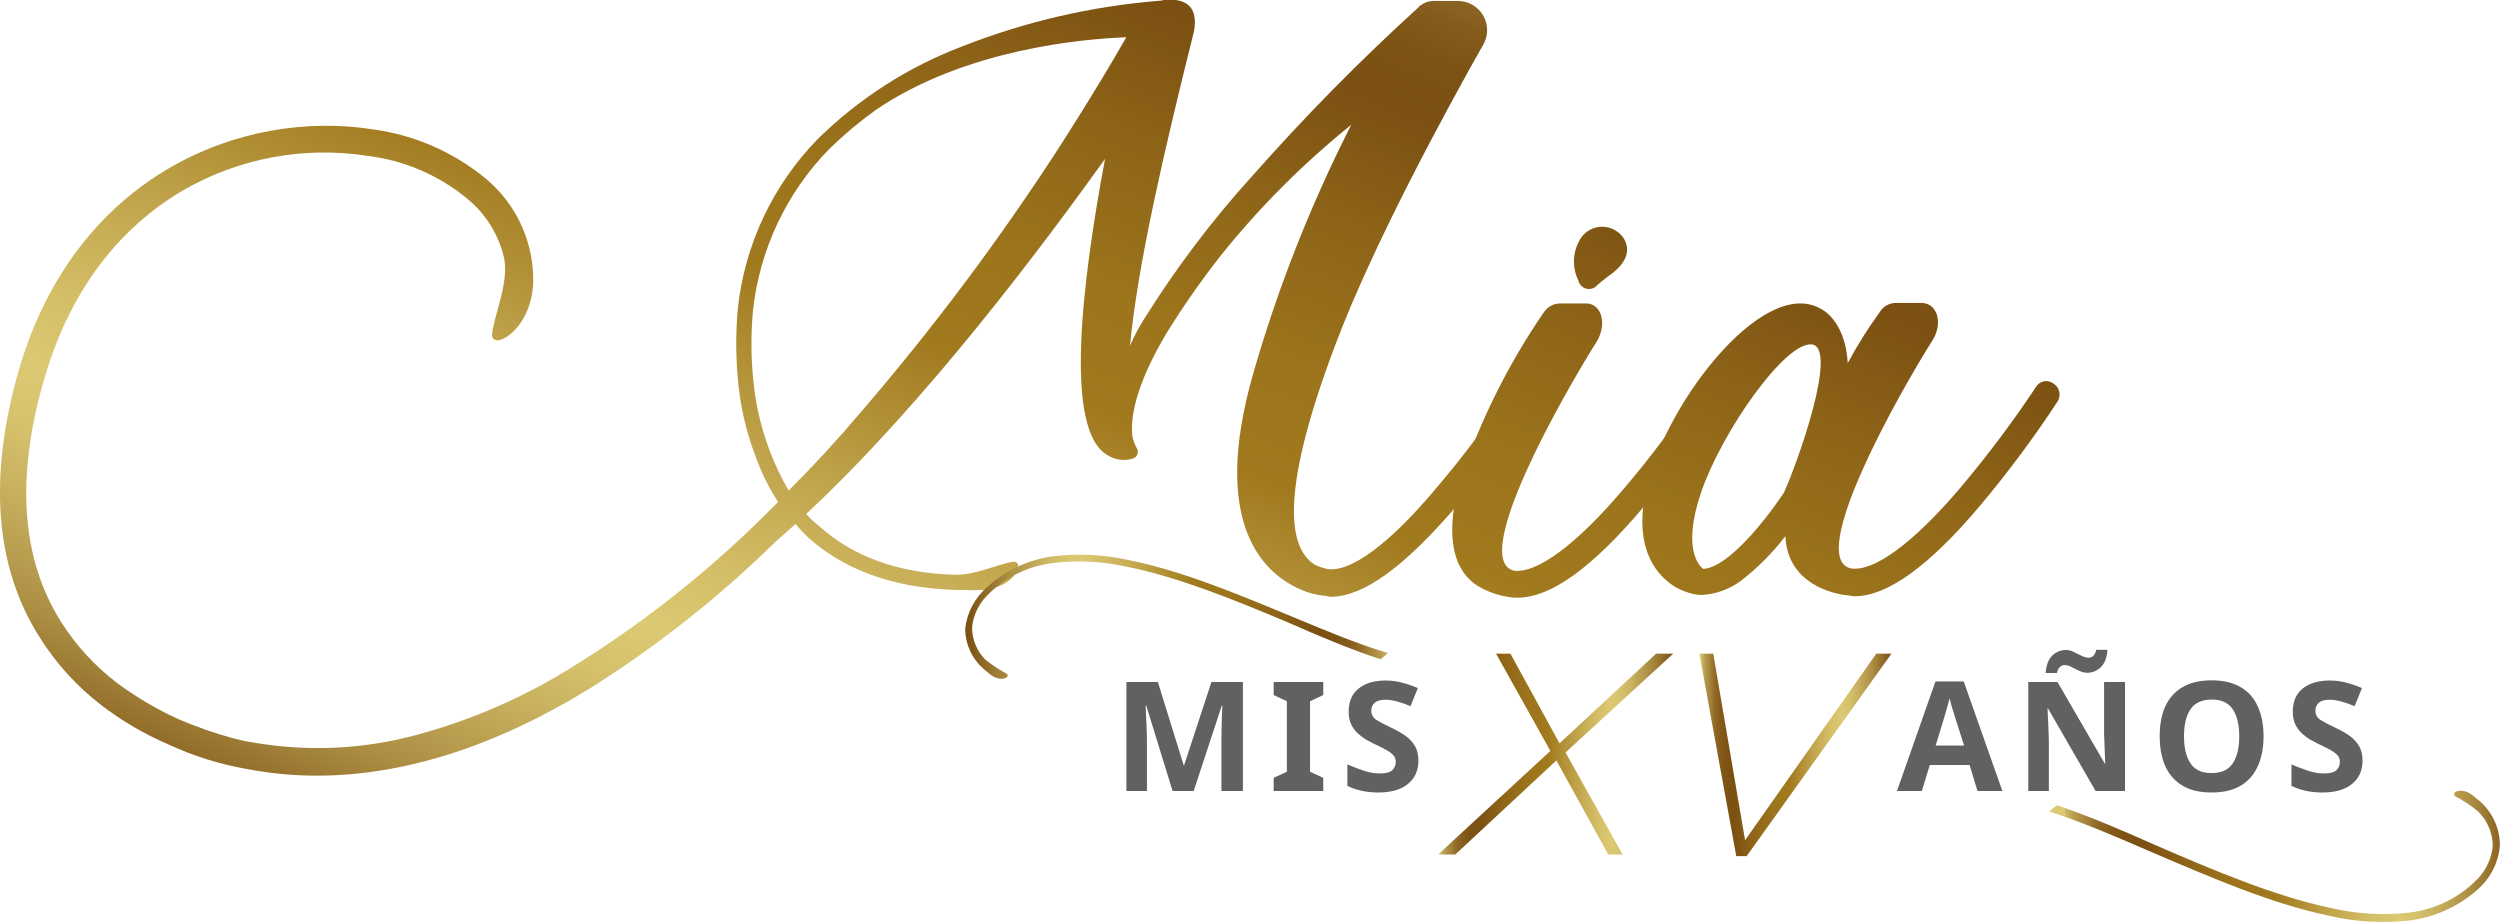
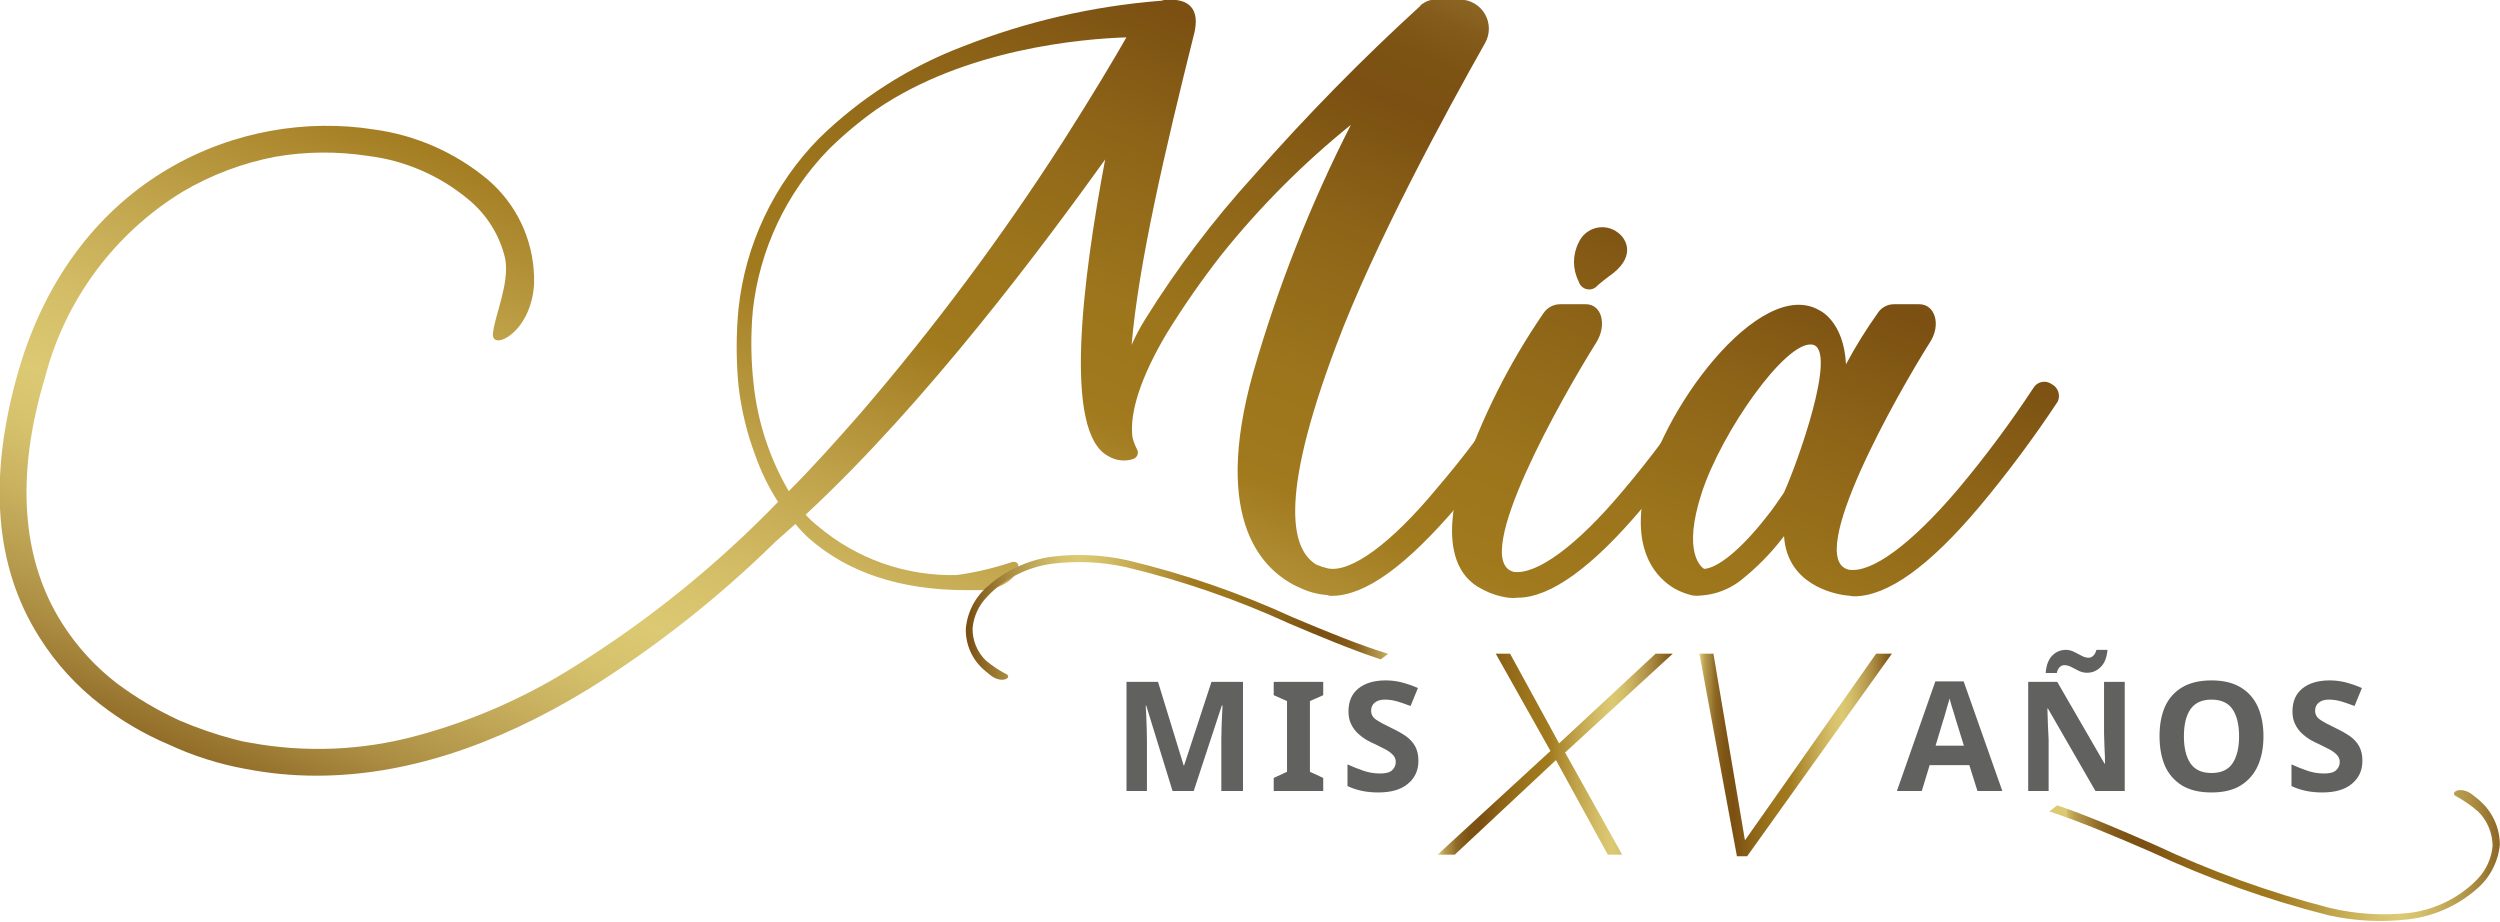
- <svg xmlns="http://www.w3.org/2000/svg" xmlns:xlink="http://www.w3.org/1999/xlink" id="Capa_1" data-name="Capa 1" viewBox="0 0 207.21 76.4">
+ <svg xmlns="http://www.w3.org/2000/svg" xmlns:xlink="http://www.w3.org/1999/xlink" id="Capa_1" data-name="Capa 1" viewBox="0 0 158.6 58.47">
  <defs>
-     <style>.cls-1{fill:url(#linear-gradient);}.cls-2{fill:url(#linear-gradient-2);}.cls-3{fill:url(#linear-gradient-3);}.cls-4,.cls-9{font-size:12.65px;fill:#616160;font-family:Gotham-Bold, Gotham;font-weight:700;}.cls-4{letter-spacing:0.08em;}.cls-5{fill:url(#linear-gradient-4);}.cls-6{fill:url(#linear-gradient-5);}.cls-7{fill:url(#linear-gradient-6);}.cls-8{fill:url(#linear-gradient-7);}.cls-9{letter-spacing:0.08em;}</style>
-     <linearGradient id="linear-gradient" x1="88.08" y1="-11.18" x2="44.16" y2="93.86" gradientUnits="userSpaceOnUse">
+     <style>.cls-1{fill:url(#linear-gradient);}.cls-2{fill:url(#linear-gradient-2);}.cls-3{fill:url(#linear-gradient-3);}.cls-4{font-size:9.68px;fill:#616160;font-family:Gotham-Bold, Gotham;font-weight:700;letter-spacing:0.08em;}.cls-5{fill:url(#linear-gradient-4);}.cls-6{fill:url(#linear-gradient-5);}.cls-7{fill:url(#linear-gradient-6);}.cls-8{fill:url(#linear-gradient-7);}</style>
+     <linearGradient id="linear-gradient" x1="91.72" y1="3.66" x2="58.11" y2="84.06" gradientUnits="userSpaceOnUse">
      <stop offset="0.01" stop-color="#dcc973" />
      <stop offset="0.01" stop-color="#d2bc69" />
      <stop offset="0.03" stop-color="#b79b4e" />
      <stop offset="0.06" stop-color="#a18038" />
      <stop offset="0.08" stop-color="#906a27" />
      <stop offset="0.11" stop-color="#845b1b" />
      <stop offset="0.14" stop-color="#7d5314" />
      <stop offset="0.18" stop-color="#7b5012" />
      <stop offset="0.28" stop-color="#8e6518" />
      <stop offset="0.39" stop-color="#9c751c" />
      <stop offset="0.47" stop-color="#a17a1e" />
      <stop offset="0.48" stop-color="#a47d22" />
      <stop offset="0.6" stop-color="#c2a64e" />
      <stop offset="0.69" stop-color="#d5c069" />
      <stop offset="0.74" stop-color="#dcc973" />
      <stop offset="0.78" stop-color="#d6c26d" />
      <stop offset="0.83" stop-color="#c7af5e" />
      <stop offset="0.9" stop-color="#ad8f44" />
      <stop offset="0.97" stop-color="#8a6321" />
      <stop offset="1" stop-color="#7b5012" />
    </linearGradient>
-     <linearGradient id="linear-gradient-2" x1="147.23" y1="13.55" x2="103.31" y2="118.59" xlink:href="#linear-gradient" />
-     <linearGradient id="linear-gradient-3" x1="165.7" y1="21.27" x2="121.78" y2="126.31" xlink:href="#linear-gradient" />
-     <linearGradient id="linear-gradient-4" x1="312.57" y1="90.35" x2="409.14" y2="90.35" gradientTransform="matrix(0.39, -0.02, 0, 0.39, 48.87, 58)" xlink:href="#linear-gradient" />
-     <linearGradient id="linear-gradient-5" x1="-254.35" y1="123.57" x2="-172.12" y2="123.57" gradientTransform="matrix(-0.43, 0.03, 0, -0.43, 6.16, 123.89)" xlink:href="#linear-gradient" />
-     <linearGradient id="linear-gradient-6" x1="119.15" y1="76.38" x2="138.64" y2="76.38" xlink:href="#linear-gradient" />
-     <linearGradient id="linear-gradient-7" x1="140.85" y1="76.45" x2="156.74" y2="76.45" xlink:href="#linear-gradient" />
+     <linearGradient id="linear-gradient-2" x1="136.99" y1="22.59" x2="103.38" y2="102.99" xlink:href="#linear-gradient" />
+     <linearGradient id="linear-gradient-3" x1="151.13" y1="28.5" x2="117.51" y2="108.9" xlink:href="#linear-gradient" />
+     <linearGradient id="linear-gradient-4" x1="272.44" y1="67.41" x2="346.36" y2="67.41" gradientTransform="matrix(0.39, -0.02, 0, 0.39, 48.87, 58)" xlink:href="#linear-gradient" />
+     <linearGradient id="linear-gradient-5" x1="-247.96" y1="130.15" x2="-185.03" y2="130.15" gradientTransform="matrix(-0.43, 0.03, 0, -0.43, 6.16, 123.89)" xlink:href="#linear-gradient" />
+     <linearGradient id="linear-gradient-6" x1="115.5" y1="70.68" x2="130.42" y2="70.68" xlink:href="#linear-gradient" />
+     <linearGradient id="linear-gradient-7" x1="132.11" y1="70.73" x2="144.27" y2="70.73" xlink:href="#linear-gradient" />
  </defs>
-   <path class="cls-1" d="M81.06,62.79h-.94c-5.48,0-9.83-1.45-13.05-4.28a12.43,12.43,0,0,1-1.13-1.2l-1.7,1.51A91.19,91.19,0,0,1,48.79,71C41,75.78,33.41,78.17,26.23,78.17a30.62,30.62,0,0,1-5.86-.57,25.92,25.92,0,0,1-6.37-2,26.08,26.08,0,0,1-5.61-3.28,21.49,21.49,0,0,1-5.1-5.61C-.43,60.84-1,53.4,1.59,44.45,6.31,28.38,20.05,22.9,30.89,24.6a18.57,18.57,0,0,1,9.46,4.16,10.89,10.89,0,0,1,3.84,8v.69c-.25,4-3.53,5.55-3.4,4.1s1.39-4.16,1-6.24a8.94,8.94,0,0,0-3-4.91,16,16,0,0,0-8.31-3.6,23.4,23.4,0,0,0-15.38,2.9C9.65,32.92,5.75,38.21,3.73,45.08c-2.46,8.26-2,15.13,1.38,20.42a19.44,19.44,0,0,0,4.61,5,28.15,28.15,0,0,0,5.1,3,34,34,0,0,0,4.54,1.58c.5.12,1,.25,1.45.31a31.24,31.24,0,0,0,13.61-.57,47.68,47.68,0,0,0,13.24-5.8A89.76,89.76,0,0,0,64.49,55.48a17.82,17.82,0,0,1-1.89-3.84,23.34,23.34,0,0,1-1.39-5.8,32.72,32.72,0,0,1-.06-6.37,23.77,23.77,0,0,1,6.68-14.12,34.66,34.66,0,0,1,11.91-7.62,57.16,57.16,0,0,1,16.39-3.79h.06c.06,0,.19-.06.25-.06h1c.32.06,2,.19,1.51,2.65-2.52,10.08-4.66,19.35-5.29,26a17.1,17.1,0,0,1,1.13-2.15,83.48,83.48,0,0,1,9-11.91,179.22,179.22,0,0,1,13.8-14c0-.07.06-.07.13-.13a1.77,1.77,0,0,1,1-.38h2.15A2.42,2.42,0,0,1,123,17.47c-3.22,5.68-9.27,16.83-12.36,25.09-4.91,13-3.59,16.95-1.63,18.15a5.8,5.8,0,0,0,.94.32c1.89.37,5.17-2,9.08-6.68A76.93,76.93,0,0,0,125.25,46a1,1,0,0,1,1.51-.31,1.11,1.11,0,0,1,.38,1.51,94,94,0,0,1-6.43,8.64c-4.29,5-7.69,7.5-10.4,7.5a.74.74,0,0,1-.38-.07,6.32,6.32,0,0,1-2.2-.56c-3-1.33-7.44-5.42-3.85-17.9A116.28,116.28,0,0,1,112,24.22,70.78,70.78,0,0,0,101.23,35a70.44,70.44,0,0,0-4.54,6.49c-2.14,3.59-3.08,6.55-2.83,8.57a3.49,3.49,0,0,0,.38,1,.58.58,0,0,1-.32.82,2.47,2.47,0,0,1-2.08-.25c-3.72-2-2.14-14.5-.25-24.58-4.92,6.86-14.75,20.1-24.77,29.43a6.94,6.94,0,0,0,1,.94c2.83,2.59,6.68,4,11.47,4.1,1.57,0,3.47-.88,4.6-1.07s.38,2.08-2.4,2.33ZM65.37,54.54c2-2,4-4.16,5.92-6.43A201,201,0,0,0,88.06,25.67c2.46-3.85,4.29-6.93,5.29-8.7-3.65.13-13.36,1-20.73,6a33.4,33.4,0,0,0-3.91,3.28,22.66,22.66,0,0,0-6.3,13.36,29.9,29.9,0,0,0,.06,6.11A22.38,22.38,0,0,0,65.37,54.54Z" transform="translate(0 -13.88)" />
-   <path class="cls-2" d="M142.75,47.16a97.31,97.31,0,0,1-6.49,8.7c-4.29,5.1-7.76,7.56-10.47,7.56a3.17,3.17,0,0,1-.75-.06,6.79,6.79,0,0,1-2.15-.69c-4.41-2.15-1.7-9.46-1.7-9.46a55.77,55.77,0,0,1,6.75-13.42,1.64,1.64,0,0,1,1.38-.76h2.15c1.26,0,1.76,1.7.88,3.15-2.71,4.29-10.59,18.09-6.87,19,1.89.25,5.17-2.15,9.07-6.75A81.91,81.91,0,0,0,140.86,46a1,1,0,0,1,1.51-.31A1.1,1.1,0,0,1,142.75,47.16Zm-11.91-10a3.51,3.51,0,0,1,0-3.21,2.13,2.13,0,0,1,3.27-.82c.76.57,1.52,2.08-.82,3.65,0,0-.75.57-1.07.89A.9.9,0,0,1,130.84,37.2Z" transform="translate(0 -13.88)" />
-   <path class="cls-3" d="M170.54,47.16a91.92,91.92,0,0,1-6.43,8.64c-4.22,5-7.68,7.5-10.39,7.5-.19,0-.38-.07-.57-.07-1.2-.12-5-.94-5.17-4.91A20.19,20.19,0,0,1,144.32,62a6,6,0,0,1-3.21,1.19,2.93,2.93,0,0,1-.69-.06,5.73,5.73,0,0,1-1.52-.57c-1.45-.88-3.4-2.9-2.58-7.56,1.2-7,9.71-18.4,14.62-15.51,0,0,2,.89,2.21,4.48a36.73,36.73,0,0,1,2.65-4.22,1.56,1.56,0,0,1,1.38-.76h2.08c1.32,0,1.83,1.7.88,3.15-2.71,4.29-10.46,18-6.74,18.85,1.89.31,5.17-2.08,9.08-6.68A91.61,91.61,0,0,0,168.72,46a1,1,0,0,1,1.51-.31A1.08,1.08,0,0,1,170.54,47.16Zm-24.2,9.64c.57-.69,1.07-1.45,1.51-2.07,1.08-2.34,4.54-12,2.34-12.3s-7.5,7.25-9.21,12.3c-1.64,4.85,0,6.17.19,6.3C142.37,61,144.26,59.45,146.34,56.8Z" transform="translate(0 -13.88)" />
-   <text class="cls-4" transform="translate(157.23 65.56)">AÑOS</text>
-   <path class="cls-5" d="M170.5,80.62c2.5.86,5.24,2,8.11,3.29,4.83,2.09,9.84,4.22,14.5,5.21a19.35,19.35,0,0,0,6.5.41,9.47,9.47,0,0,0,5.26-2.34l.49-.47A4.59,4.59,0,0,0,206.61,84a4.08,4.08,0,0,0-1.22-2.87,11,11,0,0,0-1.9-1.26c-.38-.36.59-.81,1.54,0,.11.11.26.21.4.33A4.85,4.85,0,0,1,207.2,84a5.46,5.46,0,0,1-1.93,3.68,10.44,10.44,0,0,1-5.61,2.5,19.81,19.81,0,0,1-6.71-.42c-4.74-1-9.75-3.17-14.63-5.26-3-1.31-5.92-2.54-8.48-3.37" transform="translate(0 -13.88)" />
-   <path class="cls-6" d="M114.43,68.52c-2.33-.76-4.88-1.82-7.56-3-4.51-1.9-9.19-3.82-13.54-4.68a18.23,18.23,0,0,0-6.1-.29,9.21,9.21,0,0,0-5,2.29s-.31.29-.46.45a4.34,4.34,0,0,0-1.2,2.59,3.78,3.78,0,0,0,1.11,2.68,10.68,10.68,0,0,0,1.77,1.16c.35.32-.56.76-1.45,0-.1-.1-.24-.19-.37-.31A4.45,4.45,0,0,1,80,66a5.29,5.29,0,0,1,1.86-3.49A10.06,10.06,0,0,1,87.19,60a18.3,18.3,0,0,1,6.29.29c4.43.87,9.11,2.83,13.66,4.72,2.82,1.18,5.52,2.29,7.91,3" transform="translate(0 -13.88)" />
-   <path class="cls-7" d="M128.5,76.12,124,68.06h1.19l4.07,7.43,8-7.43h1.42l-8.92,8.19,4.73,8.46h-1.19l-4.3-7.8-8.39,7.8h-1.42Z" transform="translate(0 -13.88)" />
-   <path class="cls-8" d="M140.85,68.06H142l2.64,15.46,10.87-15.46h1.26l-12,16.78h-.86Z" transform="translate(0 -13.88)" />
-   <text class="cls-9" transform="translate(92.22 65.56)">MIS</text>
+   <path class="cls-1" d="M86.35,60.28h-.72c-4.2,0-7.53-1.11-10-3.28a8,8,0,0,1-.87-.92l-1.3,1.16a69.14,69.14,0,0,1-11.82,9.31c-6,3.67-11.77,5.5-17.27,5.5a23.62,23.62,0,0,1-4.49-.43A20,20,0,0,1,35,70.07a19.19,19.19,0,0,1-4.29-2.51,16.37,16.37,0,0,1-3.91-4.29q-4.28-6.74-1.3-17C29.14,33.94,39.65,29.74,48,31.05a14.25,14.25,0,0,1,7.24,3.18,8.37,8.37,0,0,1,2.94,6.13v.53c-.19,3.08-2.7,4.24-2.61,3.13s1.07-3.18.78-4.77A6.87,6.87,0,0,0,54,35.48a12.26,12.26,0,0,0-6.37-2.75,18.18,18.18,0,0,0-5.84.05A18.37,18.37,0,0,0,35.89,35a19.54,19.54,0,0,0-8.73,11.77C25.28,53,25.66,58.3,28.22,62.35a14.77,14.77,0,0,0,3.52,3.86,22.17,22.17,0,0,0,3.91,2.32,24.66,24.66,0,0,0,3.47,1.2,8.94,8.94,0,0,0,1.11.24,23.86,23.86,0,0,0,10.42-.43A36.42,36.42,0,0,0,60.78,65.1,68.18,68.18,0,0,0,73.66,54.68a13.86,13.86,0,0,1-1.44-2.94,18.5,18.5,0,0,1-1.07-4.44,25.73,25.73,0,0,1,0-4.87,18.18,18.18,0,0,1,5.11-10.81,26.48,26.48,0,0,1,9.12-5.83,43.59,43.59,0,0,1,12.54-2.9h.05s.14-.05.19-.05h.77c.24.05,1.55.15,1.16,2-1.93,7.72-3.57,14.81-4,19.88a12.36,12.36,0,0,1,.87-1.64,63,63,0,0,1,6.9-9.12,137.18,137.18,0,0,1,10.56-10.76c0-.05,0-.05.1-.1a1.39,1.39,0,0,1,.77-.29h1.64a1.85,1.85,0,0,1,1.59,2.75c-2.46,4.35-7.09,12.88-9.45,19.2-3.77,10-2.75,13-1.26,13.9a4.79,4.79,0,0,0,.73.24c1.44.29,4-1.55,6.94-5.11a57.66,57.66,0,0,0,4.78-6.42.8.8,0,0,1,1.16-.24.84.84,0,0,1,.28,1.16,70.93,70.93,0,0,1-4.91,6.61c-3.28,3.85-5.89,5.74-8,5.74a.58.58,0,0,1-.29-.05,4.85,4.85,0,0,1-1.69-.44c-2.32-1-5.69-4.14-3-13.7A88.19,88.19,0,0,1,110,30.76,54.17,54.17,0,0,0,101.79,39a55.3,55.3,0,0,0-3.48,5c-1.63,2.75-2.36,5-2.17,6.56a3.35,3.35,0,0,0,.29.78.43.43,0,0,1-.24.62,1.9,1.9,0,0,1-1.59-.19c-2.85-1.5-1.64-11.1-.19-18.81-3.77,5.25-11.29,15.39-19,22.53a5.25,5.25,0,0,0,.77.72A13.12,13.12,0,0,0,85,59.32a19.43,19.43,0,0,0,3.52-.83c.87-.14.29,1.6-1.83,1.79ZM74.34,54c1.54-1.54,3-3.18,4.53-4.92A154.19,154.19,0,0,0,91.71,31.86c1.88-2.94,3.28-5.3,4.05-6.65-2.8.09-10.23.72-15.87,4.58a24.79,24.79,0,0,0-3,2.51,17.36,17.36,0,0,0-4.83,10.23,23.15,23.15,0,0,0,.05,4.68A17,17,0,0,0,74.34,54Z" transform="translate(-24.3 -22.84)" />
+   <path class="cls-2" d="M133.57,48.32a76.14,76.14,0,0,1-5,6.65c-3.28,3.91-5.94,5.79-8,5.79a2.28,2.28,0,0,1-.58,0,4.88,4.88,0,0,1-1.64-.53c-3.38-1.64-1.3-7.23-1.3-7.23a42.37,42.37,0,0,1,5.16-10.28,1.28,1.28,0,0,1,1.06-.58h1.64c1,0,1.35,1.3.67,2.41-2.07,3.29-8.1,13.85-5.25,14.57,1.44.2,4-1.64,6.94-5.16a62.58,62.58,0,0,0,4.83-6.51.79.79,0,0,1,1.15-.24A.85.85,0,0,1,133.57,48.32Zm-9.12-7.63a2.7,2.7,0,0,1,0-2.46,1.63,1.63,0,0,1,2.51-.62c.57.43,1.15,1.59-.63,2.79,0,0-.58.44-.82.68A.69.69,0,0,1,124.45,40.69Z" transform="translate(-24.3 -22.84)" />
+   <path class="cls-3" d="M154.84,48.32a74.28,74.28,0,0,1-4.92,6.61c-3.23,3.85-5.89,5.74-8,5.74-.15,0-.29-.05-.44-.05-.91-.1-3.81-.73-4-3.77a15.47,15.47,0,0,1-2.8,2.85,4.59,4.59,0,0,1-2.46.92,2.05,2.05,0,0,1-.53,0,4.67,4.67,0,0,1-1.16-.44c-1.11-.67-2.6-2.21-2-5.78.92-5.36,7.43-14.09,11.2-11.87,0,0,1.54.67,1.68,3.42a30.18,30.18,0,0,1,2-3.23,1.23,1.23,0,0,1,1.06-.58h1.59c1,0,1.4,1.3.68,2.41-2.08,3.29-8,13.75-5.16,14.43,1.44.24,3.95-1.59,6.94-5.11a69,69,0,0,0,4.78-6.42.8.8,0,0,1,1.16-.24A.84.84,0,0,1,154.84,48.32ZM136.31,55.7c.44-.53.82-1.11,1.16-1.6.82-1.78,3.48-9.16,1.79-9.4s-5.74,5.54-7,9.4,0,4.73.15,4.83C133.27,58.88,134.72,57.72,136.31,55.7Z" transform="translate(-24.3 -22.84)" />
+   <text class="cls-4" transform="translate(120.34 50.18)">AÑOS</text>
+   <path class="cls-5" d="M154.81,73.93c1.91.65,4,1.55,6.2,2.51a62.5,62.5,0,0,0,11.1,4,14.84,14.84,0,0,0,5,.32,7.33,7.33,0,0,0,4-1.8s.25-.23.37-.36a3.47,3.47,0,0,0,.95-2.1,3.11,3.11,0,0,0-.93-2.19,8.46,8.46,0,0,0-1.46-1c-.28-.27.46-.62,1.18,0,.09.08.21.15.31.25a3.73,3.73,0,0,1,1.36,2.87,4.24,4.24,0,0,1-1.48,2.82,8,8,0,0,1-4.3,1.91A15.18,15.18,0,0,1,172,80.9a62.81,62.81,0,0,1-11.2-4c-2.31-1-4.53-1.94-6.49-2.58" transform="translate(-24.3 -22.84)" />
+   <path class="cls-6" d="M111.89,64.67c-1.78-.59-3.74-1.4-5.79-2.27a56.7,56.7,0,0,0-10.36-3.58,14,14,0,0,0-4.67-.22,7.05,7.05,0,0,0-3.8,1.75s-.24.23-.35.35a3.29,3.29,0,0,0-.92,2,2.8,2.8,0,0,0,.85,2.05,7.51,7.51,0,0,0,1.35.89c.27.25-.43.58-1.11,0-.07-.07-.18-.14-.28-.23a3.37,3.37,0,0,1-1.24-2.67A4,4,0,0,1,87,60,7.75,7.75,0,0,1,91,58.16a14.07,14.07,0,0,1,4.81.22A56.74,56.74,0,0,1,106.31,62c2.16.91,4.23,1.76,6.06,2.32" transform="translate(-24.3 -22.84)" />
+   <path class="cls-7" d="M122.66,70.48l-3.47-6.17h.91L123.21,70l6.12-5.69h1.09l-6.83,6.27,3.62,6.48h-.91l-3.29-6-6.42,6H115.5Z" transform="translate(-24.3 -22.84)" />
+   <path class="cls-8" d="M132.11,64.31H133l2,11.84,8.32-11.84h1l-9.18,12.85h-.65Z" transform="translate(-24.3 -22.84)" />
+   <text class="cls-4" transform="translate(70.59 50.18)">MIS</text>
</svg>
